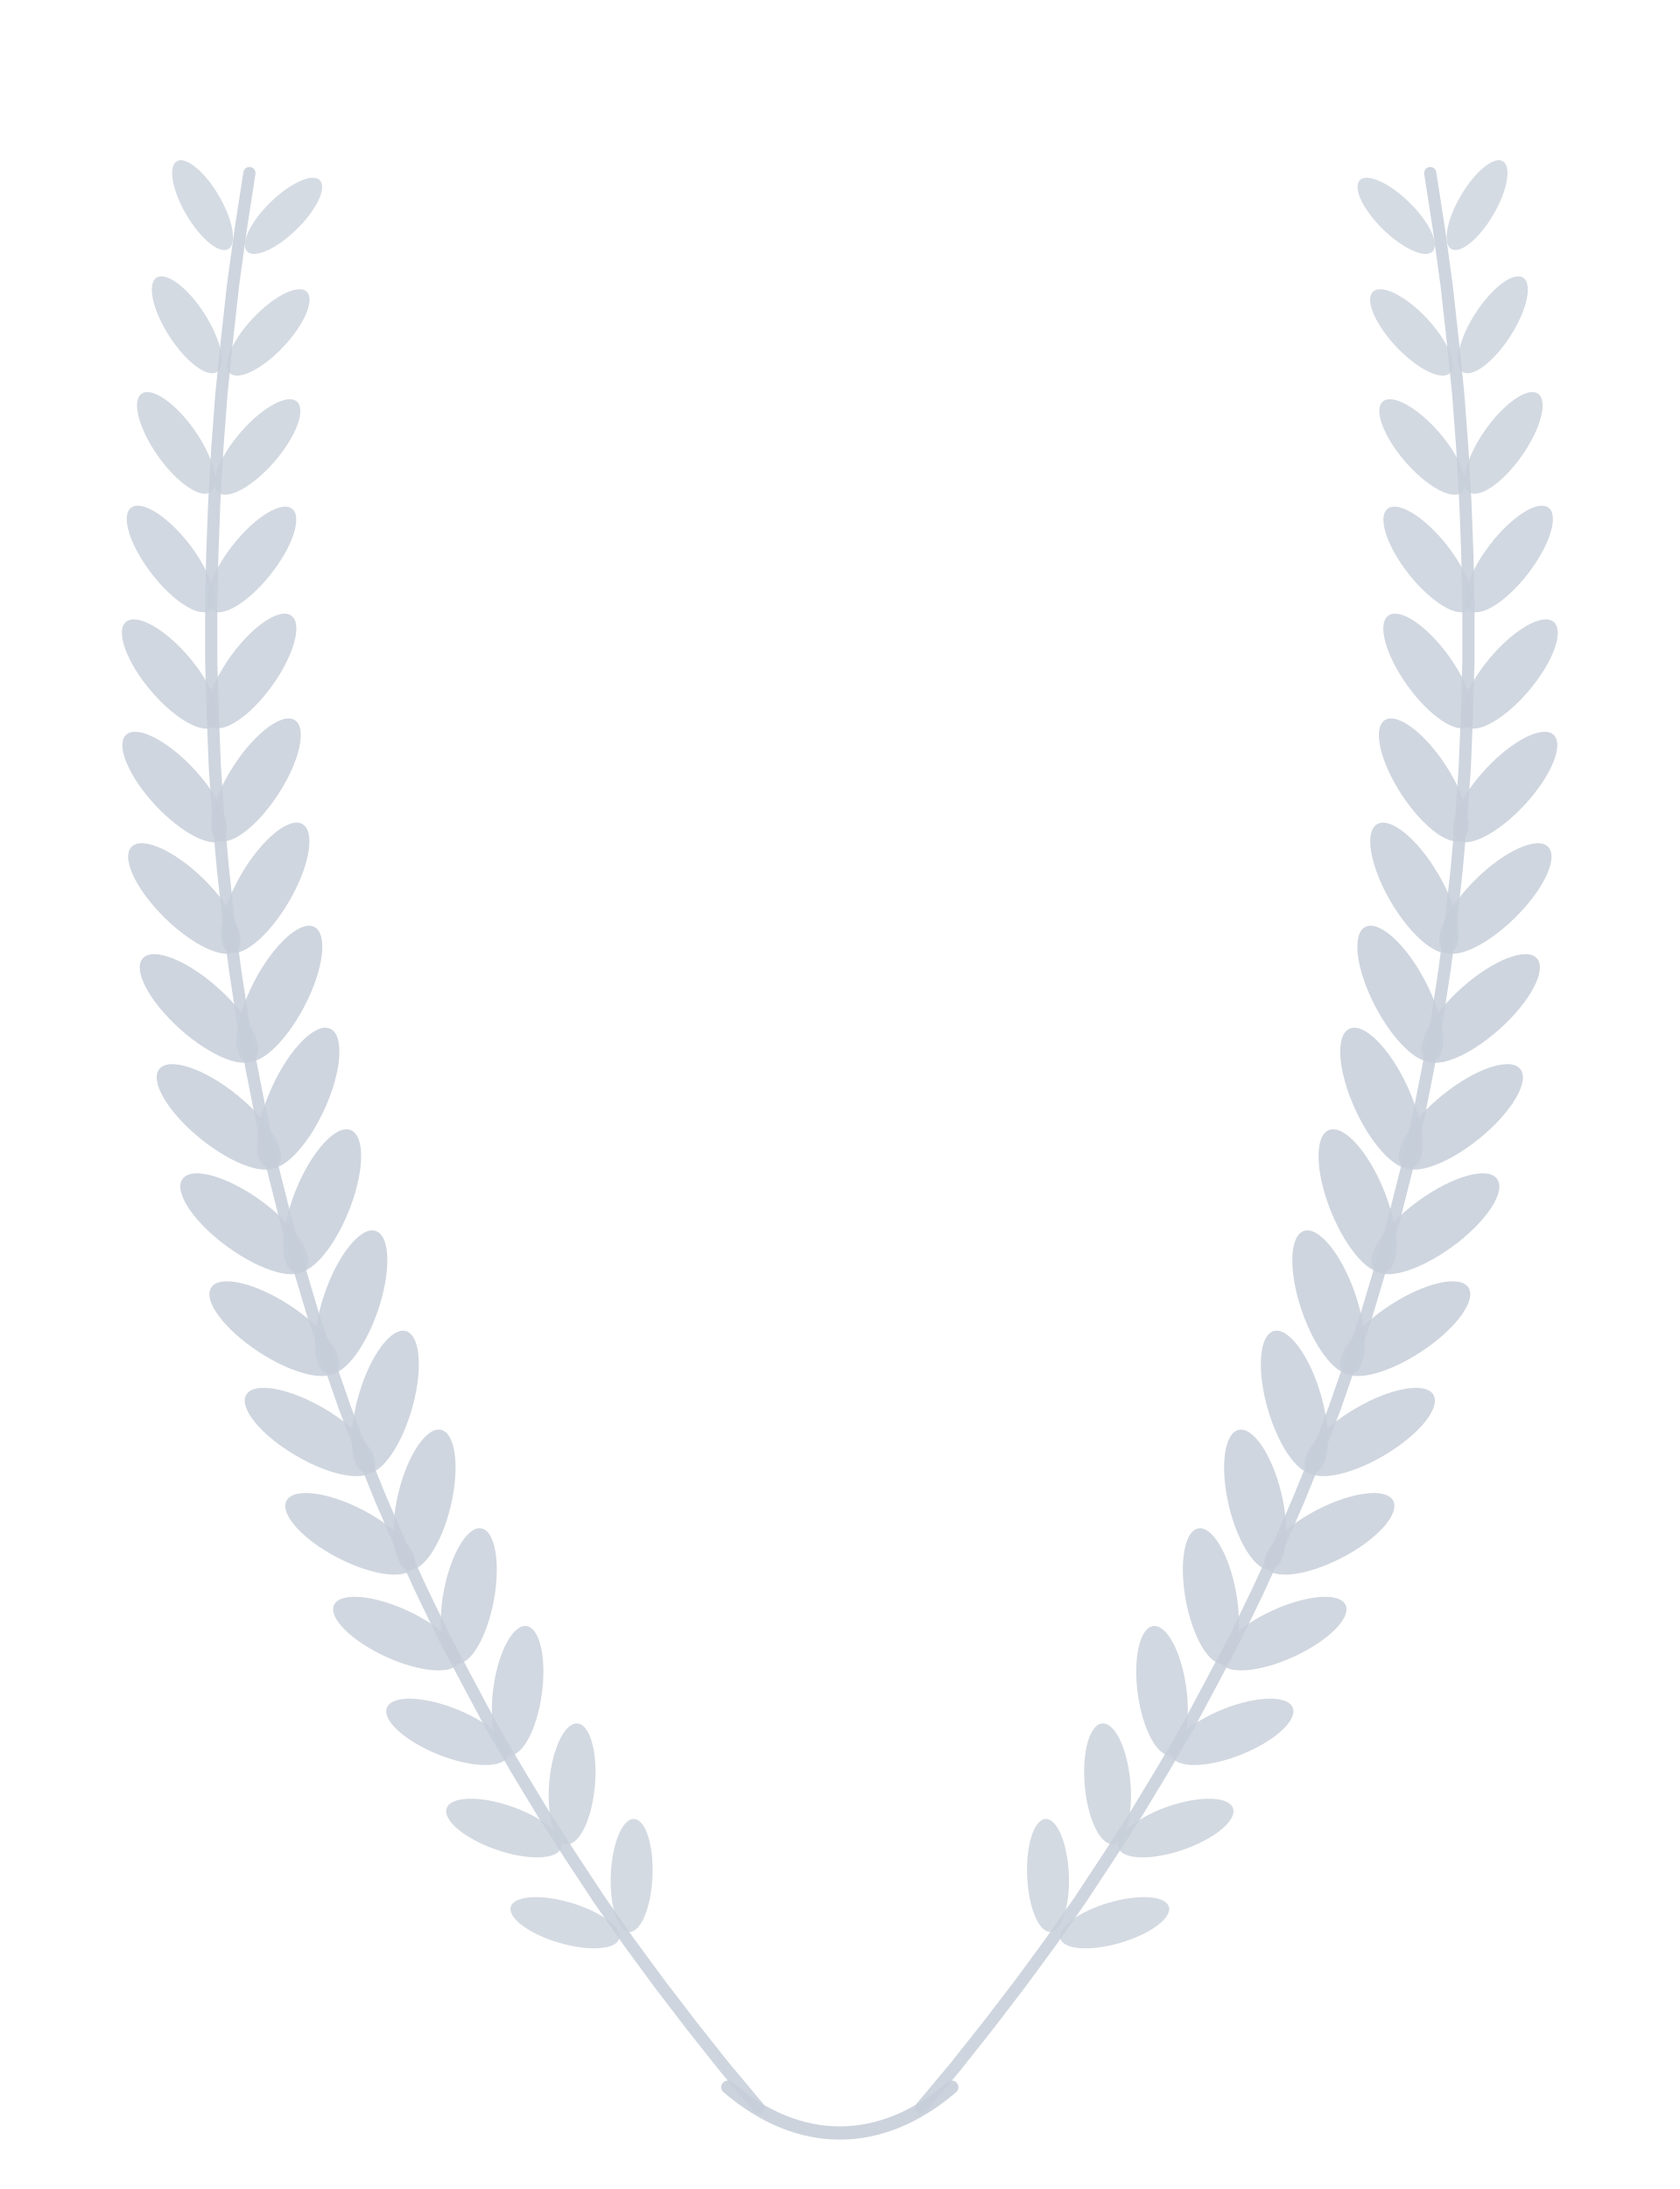
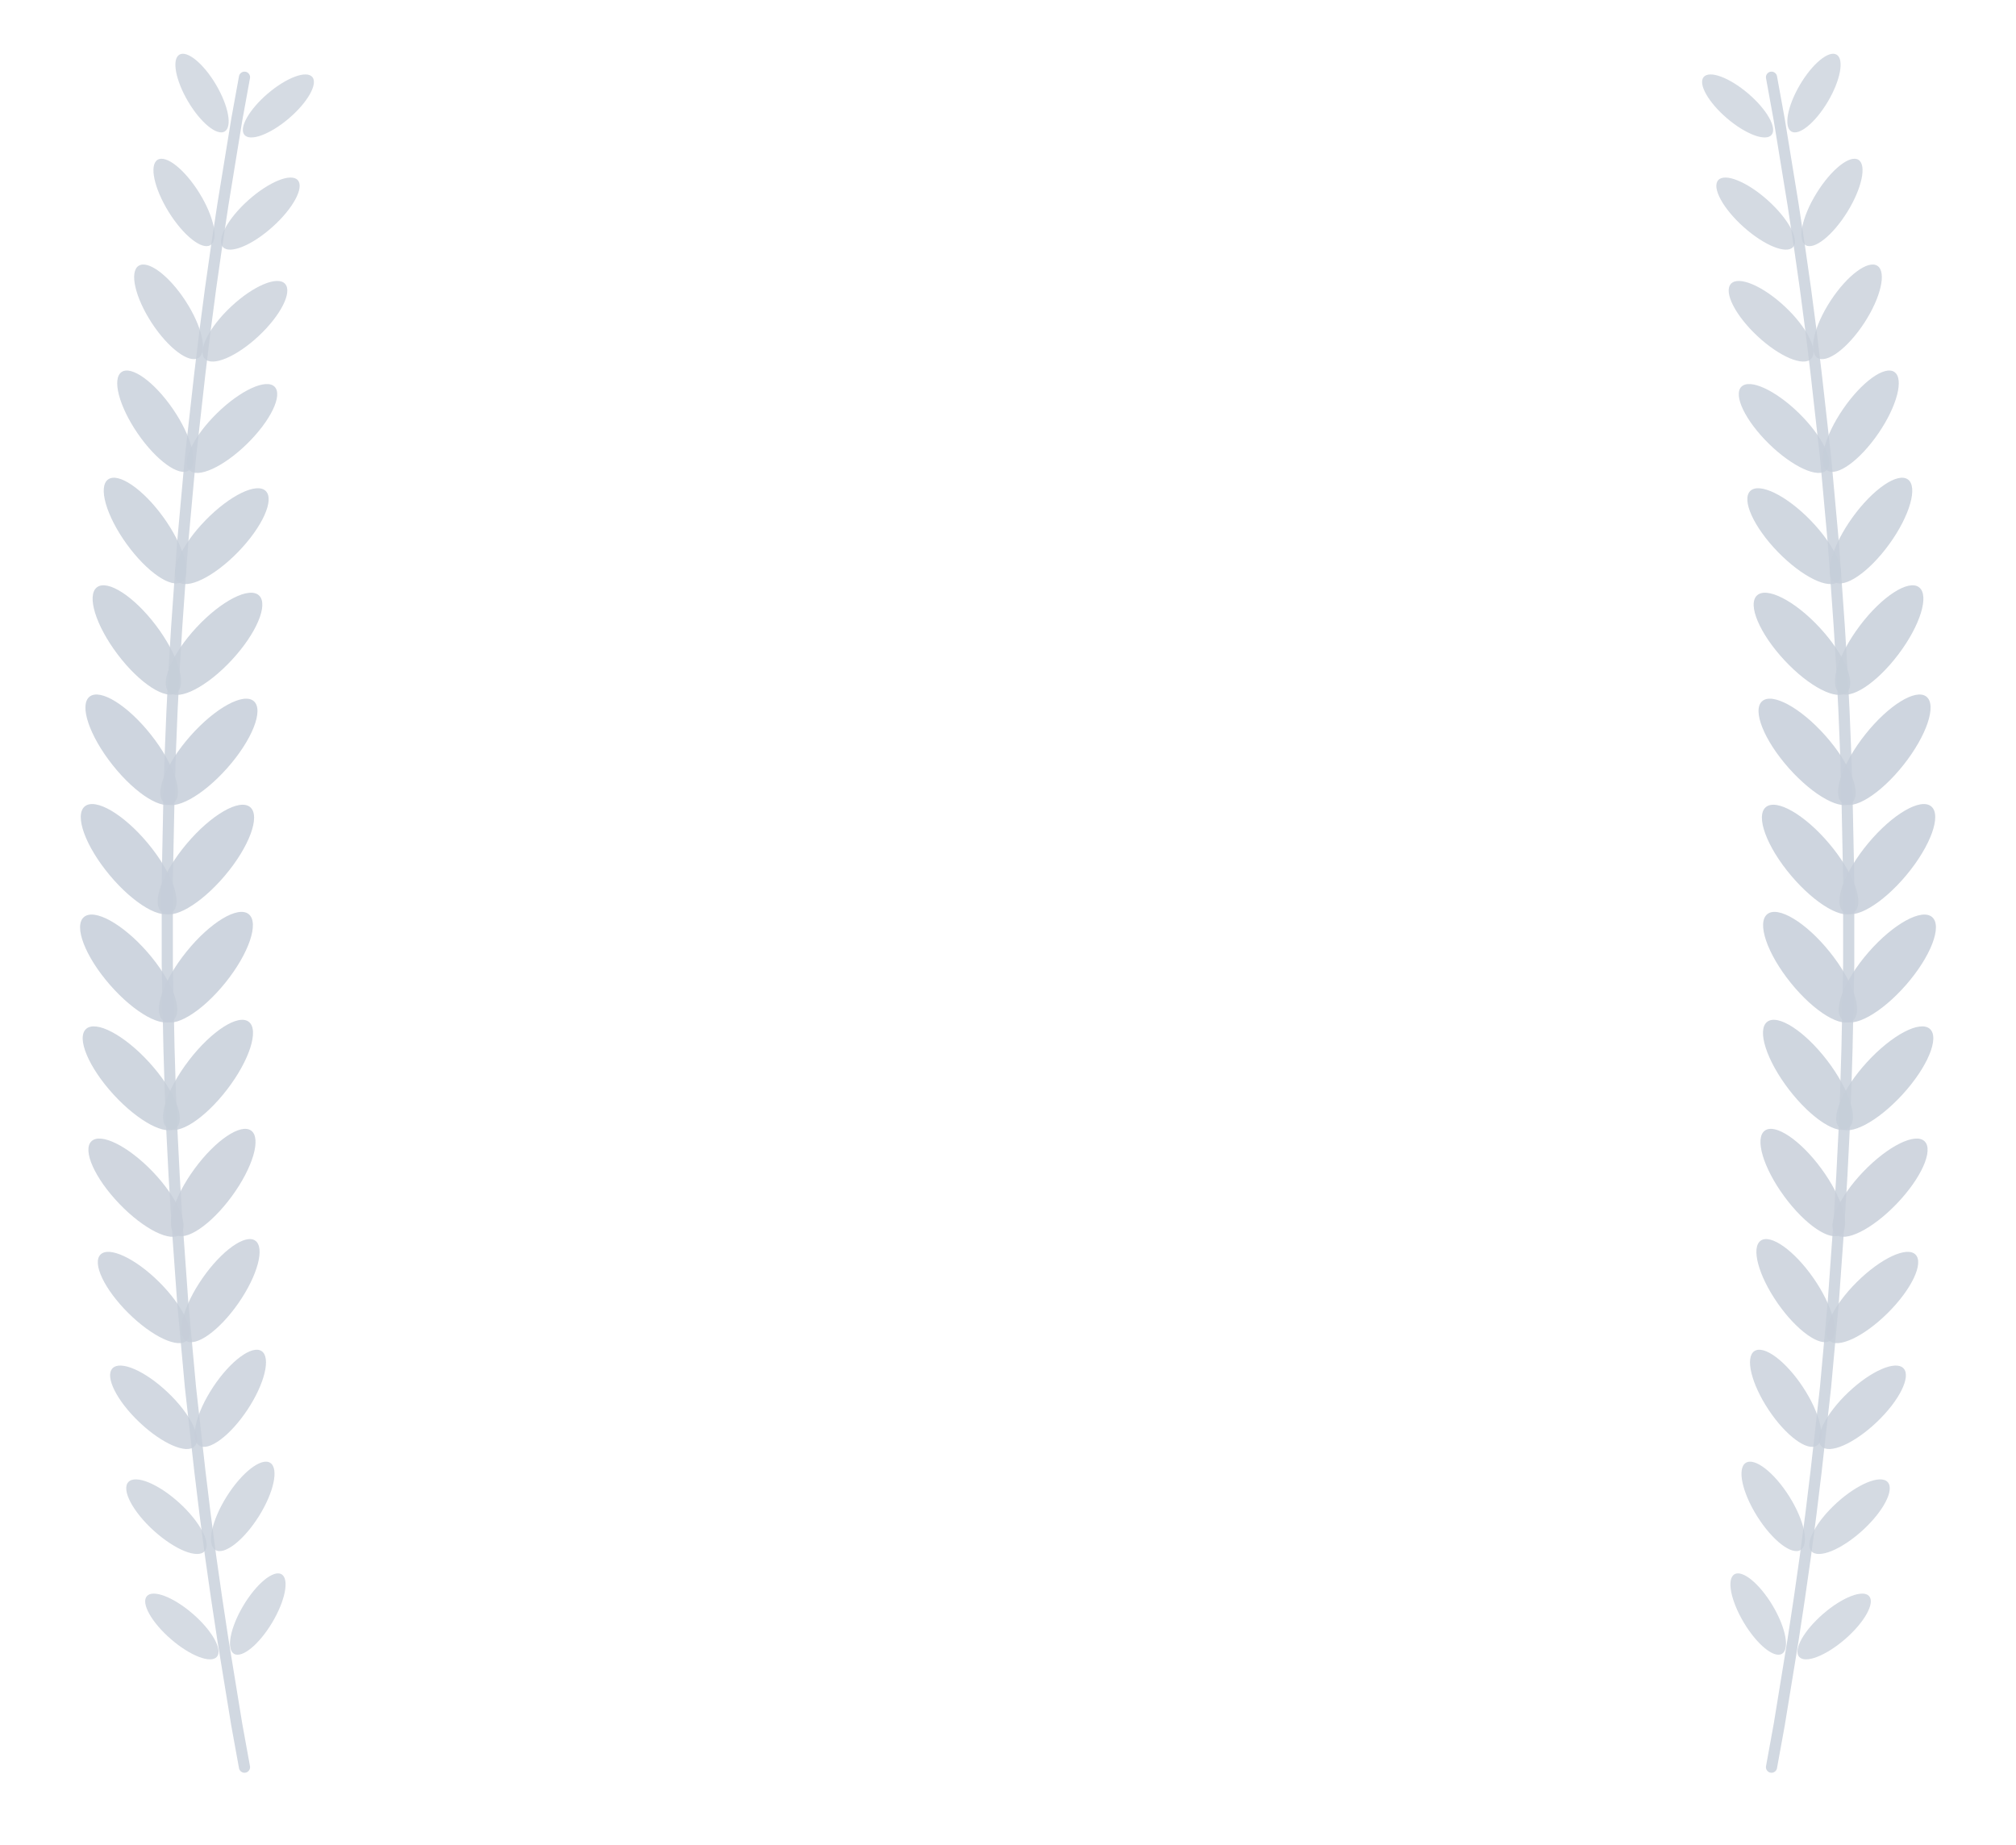
- <svg xmlns="http://www.w3.org/2000/svg" viewBox="0 0 330 430" fill="none">
-   <path d="M149.0 414.0 L142.3 406.0 L135.8 397.8 L129.6 389.7 L123.5 381.4 L117.7 373.1 L112.1 364.6 L106.7 356.2 L101.5 347.6 L96.5 339.0 L91.8 330.2 L87.2 321.5 L82.9 312.6 L78.8 303.7 L74.9 294.7 L71.2 285.6 L67.7 276.4 L64.5 267.2 L61.4 257.9 L58.6 248.5 L56.0 239.0 L53.6 229.5 L51.4 219.8 L49.5 210.2 L47.7 200.4 L46.2 190.6 L44.9 180.7 L43.8 170.7 L42.9 160.6 L42.2 150.5 L41.8 140.2 L41.5 130.0 L41.5 119.6 L41.7 109.2 L42.1 98.6 L42.7 88.1 L43.5 77.4 L44.6 66.7 L45.8 55.9 L47.3 45.0 L49.0 34.0" fill="none" stroke="#c6ced9" stroke-width="2.4" stroke-linecap="round" opacity=".85" />
-   <ellipse cx="111.0" cy="377.7" rx="11.1" ry="4.1" transform="rotate(-163.6 111.0 377.7)" fill="#c6ced9" opacity="0.76" />
-   <ellipse cx="124.1" cy="368.4" rx="11.1" ry="4.1" transform="rotate(-87.6 124.1 368.4)" fill="#c6ced9" opacity="0.76" />
-   <ellipse cx="99.0" cy="359.1" rx="11.9" ry="4.5" transform="rotate(-160.9 99.0 359.1)" fill="#c6ced9" opacity="0.78" />
-   <ellipse cx="112.4" cy="350.4" rx="11.9" ry="4.5" transform="rotate(-84.9 112.4 350.4)" fill="#c6ced9" opacity="0.78" />
-   <ellipse cx="87.9" cy="340.2" rx="12.8" ry="4.8" transform="rotate(-158.2 87.9 340.2)" fill="#c6ced9" opacity="0.80" />
-   <ellipse cx="101.7" cy="332.1" rx="12.8" ry="4.8" transform="rotate(-82.2 101.7 332.1)" fill="#c6ced9" opacity="0.80" />
-   <ellipse cx="77.9" cy="320.9" rx="13.5" ry="5.0" transform="rotate(-155.4 77.9 320.9)" fill="#c6ced9" opacity="0.81" />
-   <ellipse cx="92.1" cy="313.5" rx="13.5" ry="5.0" transform="rotate(-79.4 92.1 313.5)" fill="#c6ced9" opacity="0.81" />
-   <ellipse cx="68.8" cy="301.3" rx="14.1" ry="5.3" transform="rotate(-152.6 68.8 301.3)" fill="#c6ced9" opacity="0.83" />
-   <ellipse cx="83.4" cy="294.6" rx="14.1" ry="5.3" transform="rotate(-76.6 83.4 294.6)" fill="#c6ced9" opacity="0.83" />
-   <ellipse cx="60.9" cy="281.3" rx="14.5" ry="5.4" transform="rotate(-149.7 60.9 281.3)" fill="#c6ced9" opacity="0.84" />
-   <ellipse cx="75.7" cy="275.4" rx="14.5" ry="5.4" transform="rotate(-73.7 75.7 275.4)" fill="#c6ced9" opacity="0.84" />
-   <ellipse cx="53.9" cy="261.0" rx="14.8" ry="5.5" transform="rotate(-146.9 53.9 261.0)" fill="#c6ced9" opacity="0.85" />
-   <ellipse cx="69.0" cy="255.8" rx="14.8" ry="5.5" transform="rotate(-70.9 69.0 255.8)" fill="#c6ced9" opacity="0.85" />
-   <ellipse cx="48.0" cy="240.4" rx="15.0" ry="5.6" transform="rotate(-144.0 48.0 240.4)" fill="#c6ced9" opacity="0.85" />
-   <ellipse cx="63.3" cy="235.9" rx="15.0" ry="5.6" transform="rotate(-68.0 63.3 235.9)" fill="#c6ced9" opacity="0.85" />
-   <ellipse cx="43.0" cy="219.4" rx="15.0" ry="5.6" transform="rotate(-141.2 43.0 219.4)" fill="#c6ced9" opacity="0.85" />
-   <ellipse cx="58.6" cy="215.7" rx="15.0" ry="5.6" transform="rotate(-65.2 58.6 215.7)" fill="#c6ced9" opacity="0.85" />
-   <ellipse cx="39.1" cy="198.1" rx="14.8" ry="5.5" transform="rotate(-138.3 39.1 198.1)" fill="#c6ced9" opacity="0.85" />
-   <ellipse cx="54.9" cy="195.2" rx="14.8" ry="5.5" transform="rotate(-62.3 54.9 195.2)" fill="#c6ced9" opacity="0.85" />
-   <ellipse cx="36.2" cy="176.5" rx="14.5" ry="5.4" transform="rotate(-135.6 36.2 176.5)" fill="#c6ced9" opacity="0.84" />
-   <ellipse cx="52.1" cy="174.4" rx="14.5" ry="5.4" transform="rotate(-59.6 52.1 174.4)" fill="#c6ced9" opacity="0.84" />
-   <ellipse cx="34.3" cy="154.6" rx="14.0" ry="5.2" transform="rotate(-132.9 34.3 154.6)" fill="#c6ced9" opacity="0.83" />
-   <ellipse cx="50.3" cy="153.2" rx="14.0" ry="5.2" transform="rotate(-56.9 50.3 153.2)" fill="#c6ced9" opacity="0.83" />
-   <ellipse cx="33.4" cy="132.4" rx="13.4" ry="5.0" transform="rotate(-130.2 33.4 132.4)" fill="#c6ced9" opacity="0.81" />
-   <ellipse cx="49.4" cy="131.8" rx="13.4" ry="5.0" transform="rotate(-54.2 49.4 131.8)" fill="#c6ced9" opacity="0.81" />
-   <ellipse cx="33.5" cy="109.8" rx="12.7" ry="4.7" transform="rotate(-127.6 33.5 109.8)" fill="#c6ced9" opacity="0.80" />
-   <ellipse cx="49.5" cy="109.9" rx="12.7" ry="4.7" transform="rotate(-51.6 49.5 109.9)" fill="#c6ced9" opacity="0.80" />
-   <ellipse cx="34.6" cy="87.0" rx="11.8" ry="4.4" transform="rotate(-125.1 34.6 87.0)" fill="#c6ced9" opacity="0.78" />
-   <ellipse cx="50.6" cy="87.8" rx="11.8" ry="4.4" transform="rotate(-49.1 50.6 87.8)" fill="#c6ced9" opacity="0.78" />
-   <ellipse cx="36.7" cy="63.8" rx="11.0" ry="4.1" transform="rotate(-122.7 36.7 63.8)" fill="#c6ced9" opacity="0.76" />
-   <ellipse cx="52.7" cy="65.3" rx="11.0" ry="4.1" transform="rotate(-46.7 52.7 65.3)" fill="#c6ced9" opacity="0.76" />
-   <ellipse cx="39.8" cy="40.3" rx="10.0" ry="3.7" transform="rotate(-120.4 39.8 40.3)" fill="#c6ced9" opacity="0.73" />
-   <ellipse cx="55.7" cy="42.4" rx="10.0" ry="3.7" transform="rotate(-44.4 55.7 42.4)" fill="#c6ced9" opacity="0.73" />
-   <path d="M181.0 414.0 L187.7 406.0 L194.2 397.8 L200.4 389.7 L206.5 381.4 L212.3 373.1 L217.9 364.6 L223.3 356.2 L228.5 347.6 L233.5 339.0 L238.2 330.2 L242.8 321.5 L247.1 312.6 L251.2 303.7 L255.1 294.7 L258.8 285.6 L262.3 276.4 L265.5 267.2 L268.6 257.9 L271.4 248.5 L274.0 239.0 L276.4 229.5 L278.6 219.8 L280.5 210.2 L282.3 200.4 L283.8 190.6 L285.1 180.7 L286.2 170.7 L287.1 160.6 L287.8 150.5 L288.2 140.2 L288.5 130.0 L288.5 119.6 L288.3 109.2 L287.9 98.6 L287.3 88.1 L286.5 77.4 L285.4 66.7 L284.2 55.9 L282.7 45.0 L281.0 34.0" fill="none" stroke="#c6ced9" stroke-width="2.4" stroke-linecap="round" opacity=".85" />
-   <ellipse cx="205.9" cy="368.4" rx="11.1" ry="4.1" transform="rotate(-92.4 205.9 368.4)" fill="#c6ced9" opacity="0.76" />
-   <ellipse cx="219.0" cy="377.7" rx="11.1" ry="4.1" transform="rotate(-16.4 219.0 377.7)" fill="#c6ced9" opacity="0.76" />
-   <ellipse cx="217.6" cy="350.4" rx="11.9" ry="4.5" transform="rotate(-95.1 217.6 350.4)" fill="#c6ced9" opacity="0.78" />
-   <ellipse cx="231.0" cy="359.1" rx="11.9" ry="4.5" transform="rotate(-19.1 231.0 359.1)" fill="#c6ced9" opacity="0.78" />
-   <ellipse cx="228.3" cy="332.1" rx="12.8" ry="4.8" transform="rotate(-97.8 228.3 332.1)" fill="#c6ced9" opacity="0.80" />
-   <ellipse cx="242.1" cy="340.2" rx="12.8" ry="4.8" transform="rotate(-21.8 242.1 340.2)" fill="#c6ced9" opacity="0.80" />
-   <ellipse cx="237.9" cy="313.5" rx="13.5" ry="5.0" transform="rotate(-100.6 237.9 313.5)" fill="#c6ced9" opacity="0.81" />
-   <ellipse cx="252.1" cy="320.9" rx="13.5" ry="5.0" transform="rotate(-24.6 252.1 320.9)" fill="#c6ced9" opacity="0.81" />
-   <ellipse cx="246.6" cy="294.6" rx="14.1" ry="5.3" transform="rotate(-103.4 246.6 294.6)" fill="#c6ced9" opacity="0.83" />
-   <ellipse cx="261.2" cy="301.3" rx="14.1" ry="5.3" transform="rotate(-27.4 261.2 301.3)" fill="#c6ced9" opacity="0.83" />
-   <ellipse cx="254.3" cy="275.4" rx="14.5" ry="5.4" transform="rotate(-106.3 254.3 275.4)" fill="#c6ced9" opacity="0.84" />
-   <ellipse cx="269.1" cy="281.3" rx="14.5" ry="5.4" transform="rotate(-30.3 269.1 281.3)" fill="#c6ced9" opacity="0.84" />
-   <ellipse cx="261.0" cy="255.8" rx="14.8" ry="5.5" transform="rotate(-109.1 261.0 255.8)" fill="#c6ced9" opacity="0.85" />
-   <ellipse cx="276.1" cy="261.0" rx="14.8" ry="5.5" transform="rotate(-33.1 276.1 261.0)" fill="#c6ced9" opacity="0.85" />
-   <ellipse cx="266.7" cy="235.9" rx="15.0" ry="5.6" transform="rotate(-112.0 266.7 235.9)" fill="#c6ced9" opacity="0.85" />
-   <ellipse cx="282.0" cy="240.4" rx="15.0" ry="5.6" transform="rotate(-36.0 282.0 240.4)" fill="#c6ced9" opacity="0.85" />
-   <ellipse cx="271.4" cy="215.7" rx="15.0" ry="5.6" transform="rotate(-114.8 271.4 215.7)" fill="#c6ced9" opacity="0.85" />
-   <ellipse cx="287.0" cy="219.4" rx="15.0" ry="5.6" transform="rotate(-38.8 287.0 219.4)" fill="#c6ced9" opacity="0.85" />
-   <ellipse cx="275.1" cy="195.2" rx="14.8" ry="5.5" transform="rotate(-117.7 275.1 195.2)" fill="#c6ced9" opacity="0.85" />
-   <ellipse cx="290.9" cy="198.1" rx="14.8" ry="5.5" transform="rotate(-41.7 290.9 198.1)" fill="#c6ced9" opacity="0.85" />
-   <ellipse cx="277.9" cy="174.4" rx="14.5" ry="5.4" transform="rotate(-120.4 277.9 174.4)" fill="#c6ced9" opacity="0.84" />
-   <ellipse cx="293.8" cy="176.5" rx="14.5" ry="5.4" transform="rotate(-44.4 293.8 176.5)" fill="#c6ced9" opacity="0.84" />
-   <ellipse cx="279.7" cy="153.2" rx="14.0" ry="5.2" transform="rotate(-123.1 279.7 153.2)" fill="#c6ced9" opacity="0.83" />
-   <ellipse cx="295.7" cy="154.6" rx="14.0" ry="5.2" transform="rotate(-47.1 295.7 154.6)" fill="#c6ced9" opacity="0.83" />
-   <ellipse cx="280.6" cy="131.8" rx="13.4" ry="5.0" transform="rotate(-125.8 280.6 131.8)" fill="#c6ced9" opacity="0.81" />
-   <ellipse cx="296.6" cy="132.4" rx="13.4" ry="5.0" transform="rotate(-49.8 296.6 132.4)" fill="#c6ced9" opacity="0.81" />
-   <ellipse cx="280.5" cy="109.9" rx="12.7" ry="4.7" transform="rotate(-128.4 280.5 109.9)" fill="#c6ced9" opacity="0.80" />
-   <ellipse cx="296.5" cy="109.8" rx="12.7" ry="4.7" transform="rotate(-52.4 296.5 109.8)" fill="#c6ced9" opacity="0.80" />
-   <ellipse cx="279.4" cy="87.8" rx="11.8" ry="4.4" transform="rotate(-130.9 279.4 87.8)" fill="#c6ced9" opacity="0.78" />
-   <ellipse cx="295.4" cy="87.0" rx="11.8" ry="4.4" transform="rotate(-54.9 295.4 87.0)" fill="#c6ced9" opacity="0.78" />
-   <ellipse cx="277.3" cy="65.3" rx="11.0" ry="4.1" transform="rotate(-133.3 277.3 65.3)" fill="#c6ced9" opacity="0.76" />
-   <ellipse cx="293.3" cy="63.8" rx="11.0" ry="4.1" transform="rotate(-57.3 293.3 63.8)" fill="#c6ced9" opacity="0.76" />
-   <ellipse cx="274.3" cy="42.4" rx="10.0" ry="3.7" transform="rotate(-135.6 274.3 42.4)" fill="#c6ced9" opacity="0.73" />
-   <ellipse cx="290.2" cy="40.3" rx="10.0" ry="3.7" transform="rotate(-59.6 290.2 40.3)" fill="#c6ced9" opacity="0.73" />
-   <path d="M143.0 410.0 C157.0 422.0 173.0 422.0 187.0 410.0" fill="none" stroke="#c6ced9" stroke-width="2.6" stroke-linecap="round" opacity=".9" />
+ <svg xmlns="http://www.w3.org/2000/svg" viewBox="0 0 470 430" fill="none">
+   <path d="M57.0 412.0 L55.2 402.1 L53.6 392.3 L52.0 382.5 L50.5 372.6 L49.1 362.8 L47.8 352.9 L46.6 343.0 L45.5 333.2 L44.4 323.4 L43.5 313.5 L42.6 303.6 L41.9 293.8 L41.2 284.0 L40.6 274.1 L40.1 264.2 L39.7 254.4 L39.4 244.5 L39.2 234.7 L39.0 224.8 L39.0 215.0 L39.0 205.1 L39.2 195.3 L39.4 185.5 L39.7 175.6 L40.1 165.8 L40.6 155.9 L41.2 146.1 L41.9 136.2 L42.6 126.4 L43.5 116.5 L44.4 106.6 L45.5 96.8 L46.6 87.0 L47.8 77.1 L49.1 67.2 L50.5 57.4 L52.0 47.5 L53.6 37.7 L55.2 27.9 L57.0 18.0" fill="none" stroke="#c6ced9" stroke-width="2.6" stroke-linecap="round" opacity=".8" />
+   <ellipse cx="42.4" cy="379.2" rx="10.8" ry="3.9" transform="rotate(-139.1 42.4 379.2)" fill="#c6ced9" opacity="0.74" />
+   <ellipse cx="60.1" cy="376.3" rx="10.8" ry="3.9" transform="rotate(-59.1 60.1 376.3)" fill="#c6ced9" opacity="0.74" />
+   <ellipse cx="38.8" cy="353.6" rx="12.0" ry="4.4" transform="rotate(-137.8 38.8 353.6)" fill="#c6ced9" opacity="0.76" />
+   <ellipse cx="56.6" cy="351.2" rx="12.0" ry="4.4" transform="rotate(-57.8 56.6 351.2)" fill="#c6ced9" opacity="0.76" />
+   <ellipse cx="35.8" cy="328.1" rx="13.2" ry="4.8" transform="rotate(-136.5 35.8 328.1)" fill="#c6ced9" opacity="0.79" />
+   <ellipse cx="53.7" cy="326.0" rx="13.2" ry="4.8" transform="rotate(-56.5 53.7 326.0)" fill="#c6ced9" opacity="0.79" />
+   <ellipse cx="33.5" cy="302.5" rx="14.2" ry="5.1" transform="rotate(-135.2 33.5 302.5)" fill="#c6ced9" opacity="0.81" />
+   <ellipse cx="51.4" cy="300.9" rx="14.2" ry="5.1" transform="rotate(-55.2 51.4 300.9)" fill="#c6ced9" opacity="0.81" />
+   <ellipse cx="31.7" cy="276.9" rx="15.0" ry="5.4" transform="rotate(-133.8 31.7 276.9)" fill="#c6ced9" opacity="0.83" />
+   <ellipse cx="49.7" cy="275.7" rx="15.0" ry="5.4" transform="rotate(-53.8 49.7 275.7)" fill="#c6ced9" opacity="0.83" />
+   <ellipse cx="30.6" cy="251.4" rx="15.6" ry="5.6" transform="rotate(-132.5 30.6 251.4)" fill="#c6ced9" opacity="0.84" />
+   <ellipse cx="48.5" cy="250.6" rx="15.6" ry="5.6" transform="rotate(-52.5 48.5 250.6)" fill="#c6ced9" opacity="0.84" />
+   <ellipse cx="30.0" cy="225.8" rx="15.9" ry="5.8" transform="rotate(-131.1 30.0 225.8)" fill="#c6ced9" opacity="0.85" />
+   <ellipse cx="48.0" cy="225.5" rx="15.9" ry="5.8" transform="rotate(-51.1 48.0 225.5)" fill="#c6ced9" opacity="0.85" />
+   <ellipse cx="30.0" cy="200.3" rx="16.0" ry="5.8" transform="rotate(-129.8 30.0 200.3)" fill="#c6ced9" opacity="0.85" />
+   <ellipse cx="48.0" cy="200.4" rx="16.0" ry="5.8" transform="rotate(-49.8 48.0 200.4)" fill="#c6ced9" opacity="0.85" />
+   <ellipse cx="30.7" cy="174.8" rx="15.8" ry="5.7" transform="rotate(-128.4 30.7 174.8)" fill="#c6ced9" opacity="0.85" />
+   <ellipse cx="48.7" cy="175.3" rx="15.8" ry="5.7" transform="rotate(-48.4 48.7 175.3)" fill="#c6ced9" opacity="0.85" />
+   <ellipse cx="31.9" cy="149.2" rx="15.4" ry="5.6" transform="rotate(-127.1 31.9 149.2)" fill="#c6ced9" opacity="0.84" />
+   <ellipse cx="49.9" cy="150.1" rx="15.4" ry="5.6" transform="rotate(-47.1 49.9 150.1)" fill="#c6ced9" opacity="0.84" />
+   <ellipse cx="33.8" cy="123.7" rx="14.7" ry="5.3" transform="rotate(-125.8 33.8 123.7)" fill="#c6ced9" opacity="0.82" />
+   <ellipse cx="51.7" cy="125.0" rx="14.7" ry="5.3" transform="rotate(-45.8 51.7 125.0)" fill="#c6ced9" opacity="0.82" />
+   <ellipse cx="36.2" cy="98.2" rx="13.9" ry="5.0" transform="rotate(-124.4 36.2 98.2)" fill="#c6ced9" opacity="0.80" />
+   <ellipse cx="54.1" cy="99.9" rx="13.9" ry="5.0" transform="rotate(-44.4 54.1 99.9)" fill="#c6ced9" opacity="0.80" />
+   <ellipse cx="39.3" cy="72.7" rx="12.8" ry="4.7" transform="rotate(-123.1 39.3 72.7)" fill="#c6ced9" opacity="0.78" />
+   <ellipse cx="57.1" cy="74.9" rx="12.8" ry="4.7" transform="rotate(-43.1 57.1 74.9)" fill="#c6ced9" opacity="0.78" />
+   <ellipse cx="42.9" cy="47.2" rx="11.7" ry="4.2" transform="rotate(-121.8 42.9 47.2)" fill="#c6ced9" opacity="0.76" />
+   <ellipse cx="60.7" cy="49.8" rx="11.7" ry="4.2" transform="rotate(-41.8 60.7 49.8)" fill="#c6ced9" opacity="0.76" />
+   <ellipse cx="47.1" cy="21.7" rx="10.4" ry="3.8" transform="rotate(-120.5 47.1 21.7)" fill="#c6ced9" opacity="0.73" />
+   <ellipse cx="64.9" cy="24.7" rx="10.4" ry="3.8" transform="rotate(-40.5 64.9 24.7)" fill="#c6ced9" opacity="0.73" />
+   <path d="M413.0 412.0 L414.8 402.1 L416.4 392.3 L418.0 382.5 L419.5 372.6 L420.9 362.8 L422.2 352.9 L423.4 343.0 L424.5 333.2 L425.6 323.4 L426.5 313.5 L427.4 303.6 L428.1 293.8 L428.8 284.0 L429.4 274.1 L429.9 264.2 L430.3 254.4 L430.6 244.5 L430.8 234.7 L431.0 224.8 L431.0 215.0 L431.0 205.1 L430.8 195.3 L430.6 185.5 L430.3 175.6 L429.9 165.8 L429.4 155.9 L428.8 146.1 L428.1 136.2 L427.4 126.4 L426.5 116.5 L425.6 106.6 L424.5 96.8 L423.4 87.0 L422.2 77.1 L420.9 67.2 L419.5 57.4 L418.0 47.5 L416.4 37.7 L414.8 27.9 L413.0 18.0" fill="none" stroke="#c6ced9" stroke-width="2.6" stroke-linecap="round" opacity=".8" />
+   <ellipse cx="409.9" cy="376.3" rx="10.8" ry="3.9" transform="rotate(-120.9 409.9 376.3)" fill="#c6ced9" opacity="0.74" />
+   <ellipse cx="427.6" cy="379.2" rx="10.8" ry="3.9" transform="rotate(-40.9 427.6 379.2)" fill="#c6ced9" opacity="0.74" />
+   <ellipse cx="413.4" cy="351.2" rx="12.0" ry="4.4" transform="rotate(-122.2 413.4 351.2)" fill="#c6ced9" opacity="0.76" />
+   <ellipse cx="431.2" cy="353.6" rx="12.0" ry="4.4" transform="rotate(-42.2 431.2 353.6)" fill="#c6ced9" opacity="0.76" />
+   <ellipse cx="416.3" cy="326.0" rx="13.2" ry="4.8" transform="rotate(-123.5 416.3 326.0)" fill="#c6ced9" opacity="0.79" />
+   <ellipse cx="434.2" cy="328.1" rx="13.2" ry="4.8" transform="rotate(-43.5 434.2 328.1)" fill="#c6ced9" opacity="0.79" />
+   <ellipse cx="418.6" cy="300.9" rx="14.2" ry="5.1" transform="rotate(-124.8 418.6 300.9)" fill="#c6ced9" opacity="0.81" />
+   <ellipse cx="436.5" cy="302.5" rx="14.2" ry="5.1" transform="rotate(-44.8 436.5 302.5)" fill="#c6ced9" opacity="0.81" />
+   <ellipse cx="420.3" cy="275.7" rx="15.0" ry="5.4" transform="rotate(-126.2 420.3 275.7)" fill="#c6ced9" opacity="0.83" />
+   <ellipse cx="438.3" cy="276.9" rx="15.0" ry="5.4" transform="rotate(-46.2 438.3 276.9)" fill="#c6ced9" opacity="0.83" />
+   <ellipse cx="421.5" cy="250.6" rx="15.6" ry="5.6" transform="rotate(-127.5 421.5 250.6)" fill="#c6ced9" opacity="0.84" />
+   <ellipse cx="439.4" cy="251.4" rx="15.6" ry="5.6" transform="rotate(-47.5 439.4 251.4)" fill="#c6ced9" opacity="0.84" />
+   <ellipse cx="422.0" cy="225.5" rx="15.9" ry="5.8" transform="rotate(-128.9 422.0 225.5)" fill="#c6ced9" opacity="0.85" />
+   <ellipse cx="440.0" cy="225.8" rx="15.9" ry="5.8" transform="rotate(-48.9 440.0 225.8)" fill="#c6ced9" opacity="0.85" />
+   <ellipse cx="422.0" cy="200.4" rx="16.0" ry="5.8" transform="rotate(-130.2 422.0 200.4)" fill="#c6ced9" opacity="0.85" />
+   <ellipse cx="440.0" cy="200.3" rx="16.0" ry="5.8" transform="rotate(-50.2 440.0 200.3)" fill="#c6ced9" opacity="0.85" />
+   <ellipse cx="421.3" cy="175.3" rx="15.8" ry="5.7" transform="rotate(-131.6 421.3 175.3)" fill="#c6ced9" opacity="0.85" />
+   <ellipse cx="439.3" cy="174.8" rx="15.8" ry="5.7" transform="rotate(-51.6 439.3 174.8)" fill="#c6ced9" opacity="0.85" />
+   <ellipse cx="420.1" cy="150.1" rx="15.4" ry="5.6" transform="rotate(-132.9 420.1 150.1)" fill="#c6ced9" opacity="0.84" />
+   <ellipse cx="438.1" cy="149.2" rx="15.4" ry="5.6" transform="rotate(-52.9 438.1 149.2)" fill="#c6ced9" opacity="0.84" />
+   <ellipse cx="418.3" cy="125.0" rx="14.7" ry="5.3" transform="rotate(-134.2 418.3 125.0)" fill="#c6ced9" opacity="0.82" />
+   <ellipse cx="436.2" cy="123.7" rx="14.7" ry="5.3" transform="rotate(-54.2 436.2 123.7)" fill="#c6ced9" opacity="0.82" />
+   <ellipse cx="415.9" cy="99.9" rx="13.9" ry="5.0" transform="rotate(-135.6 415.9 99.9)" fill="#c6ced9" opacity="0.80" />
+   <ellipse cx="433.8" cy="98.2" rx="13.9" ry="5.0" transform="rotate(-55.6 433.8 98.2)" fill="#c6ced9" opacity="0.80" />
+   <ellipse cx="412.9" cy="74.9" rx="12.8" ry="4.7" transform="rotate(-136.9 412.9 74.9)" fill="#c6ced9" opacity="0.78" />
+   <ellipse cx="430.7" cy="72.7" rx="12.8" ry="4.7" transform="rotate(-56.9 430.7 72.7)" fill="#c6ced9" opacity="0.78" />
+   <ellipse cx="409.3" cy="49.8" rx="11.7" ry="4.2" transform="rotate(-138.2 409.3 49.8)" fill="#c6ced9" opacity="0.76" />
+   <ellipse cx="427.1" cy="47.2" rx="11.7" ry="4.2" transform="rotate(-58.2 427.1 47.2)" fill="#c6ced9" opacity="0.76" />
+   <ellipse cx="405.1" cy="24.7" rx="10.4" ry="3.8" transform="rotate(-139.5 405.1 24.7)" fill="#c6ced9" opacity="0.73" />
+   <ellipse cx="422.9" cy="21.7" rx="10.4" ry="3.8" transform="rotate(-59.5 422.9 21.7)" fill="#c6ced9" opacity="0.73" />
</svg>
